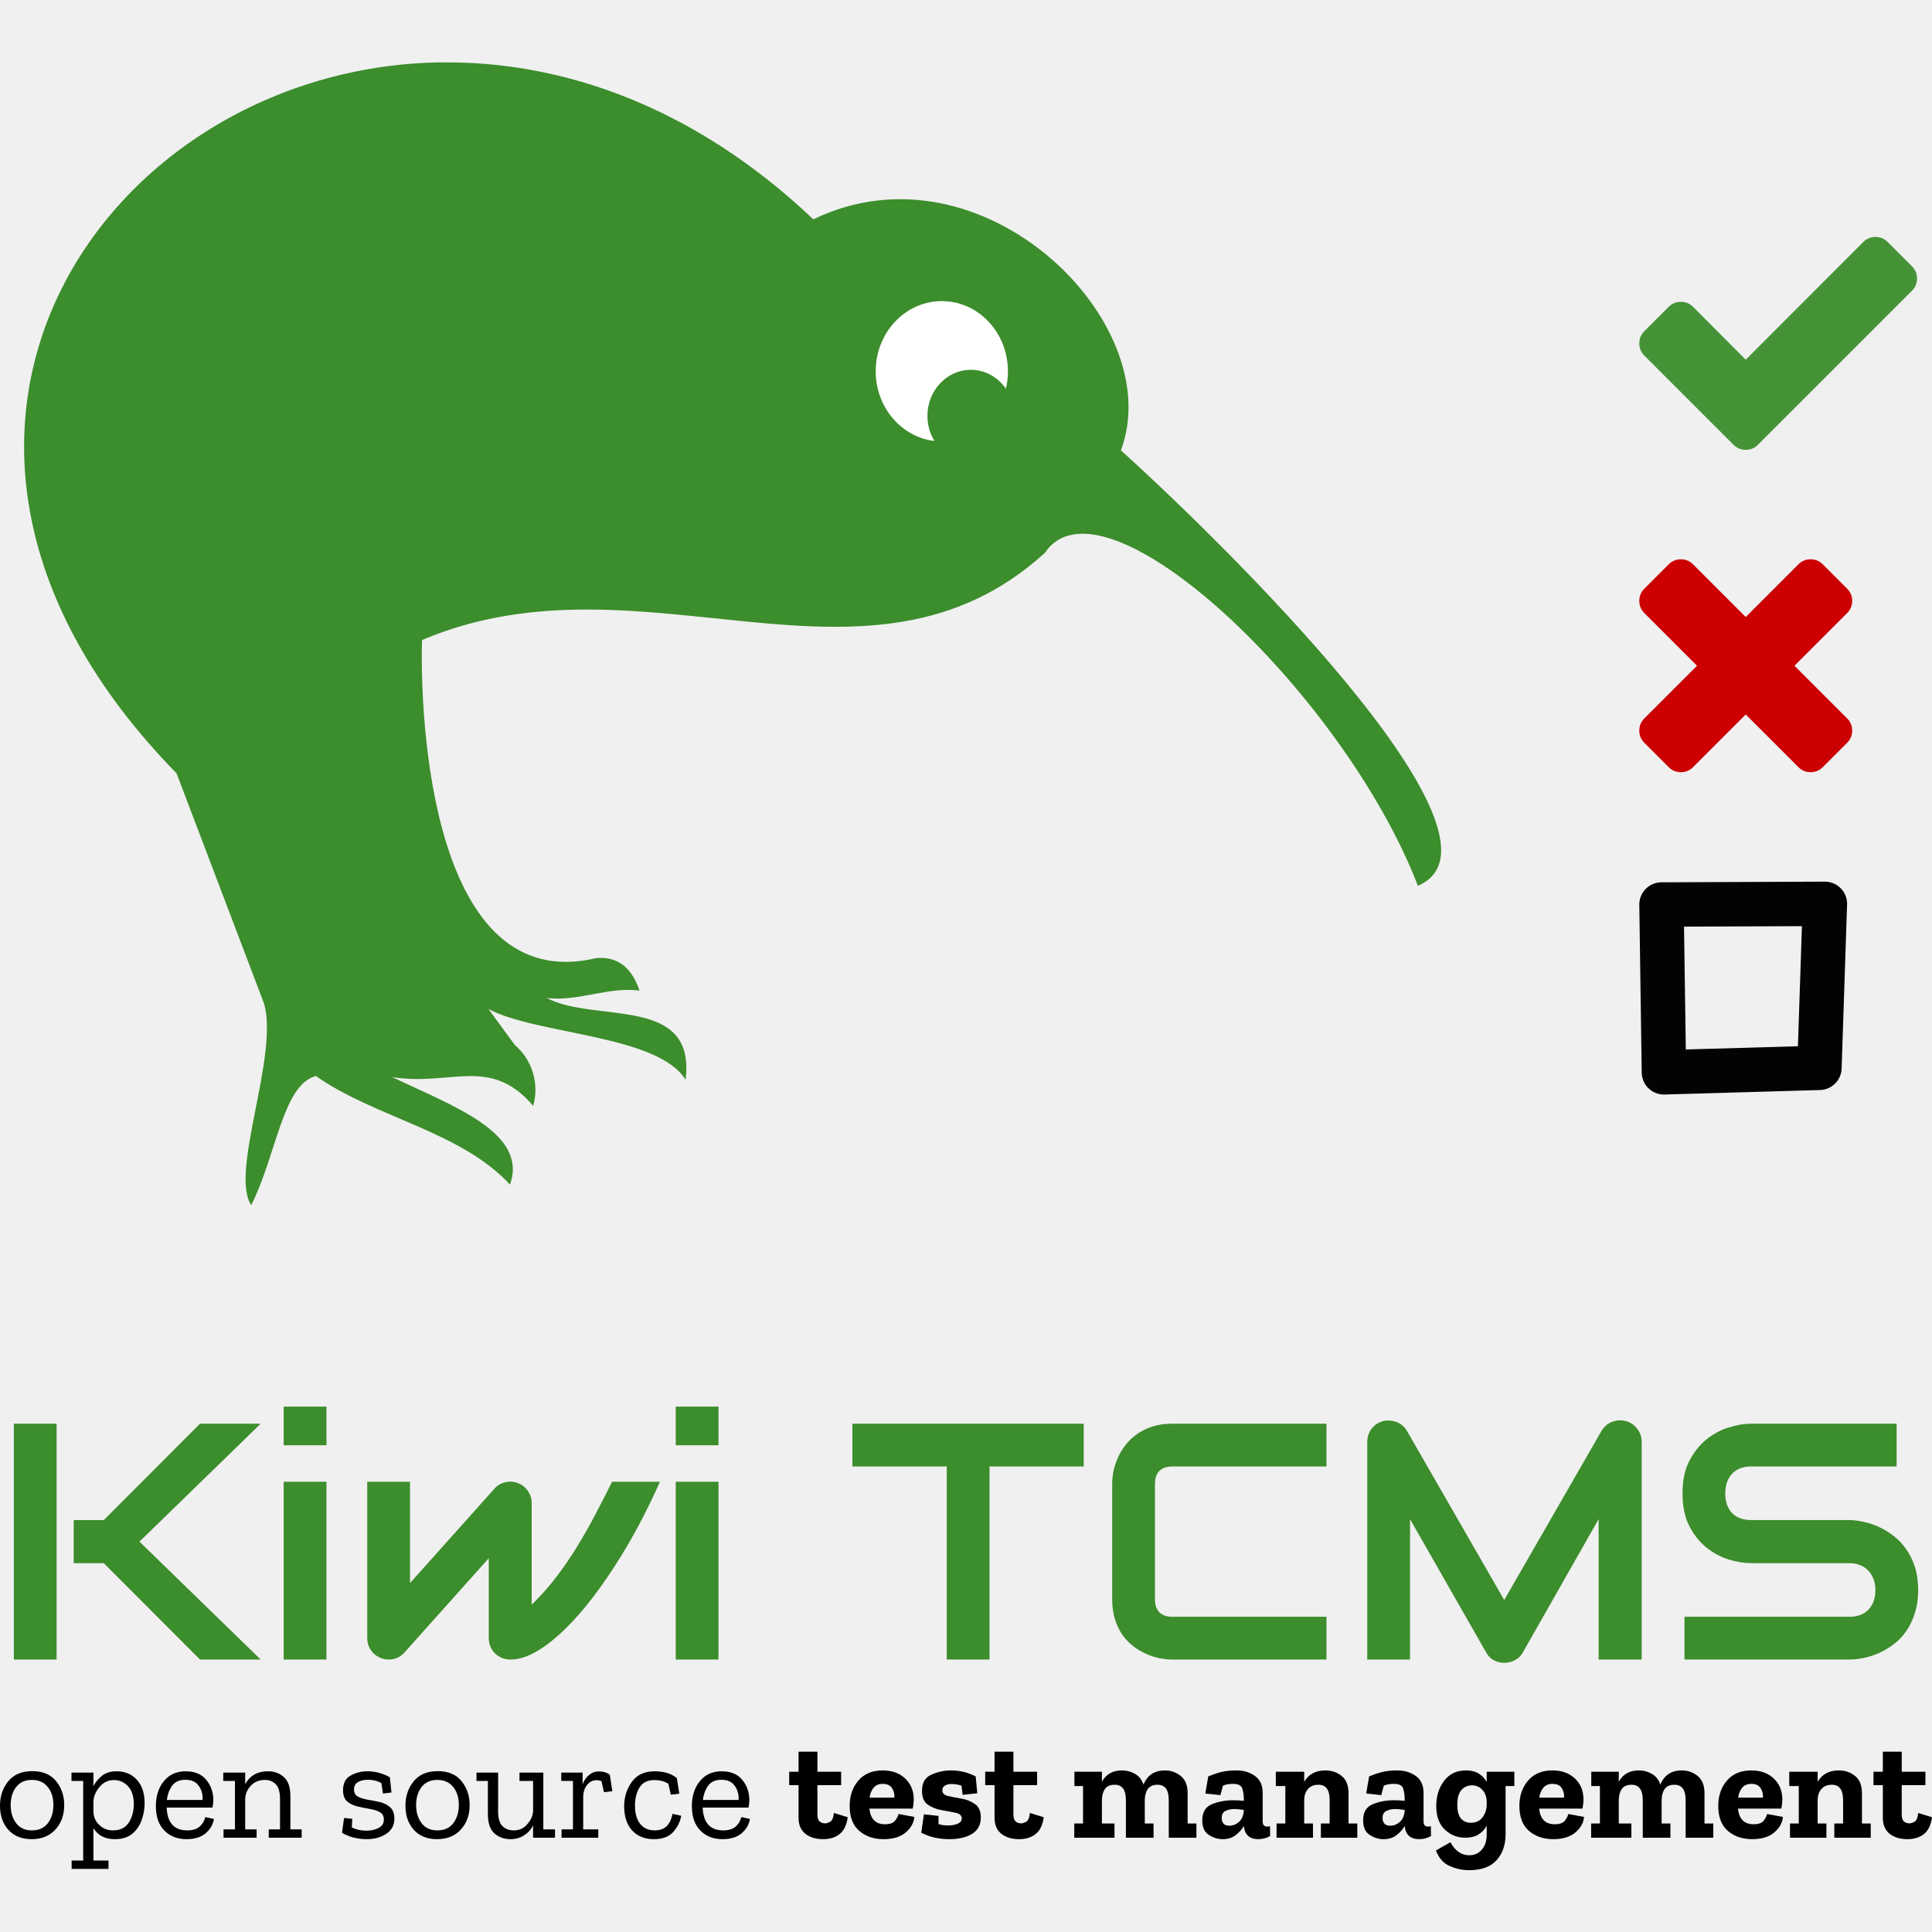
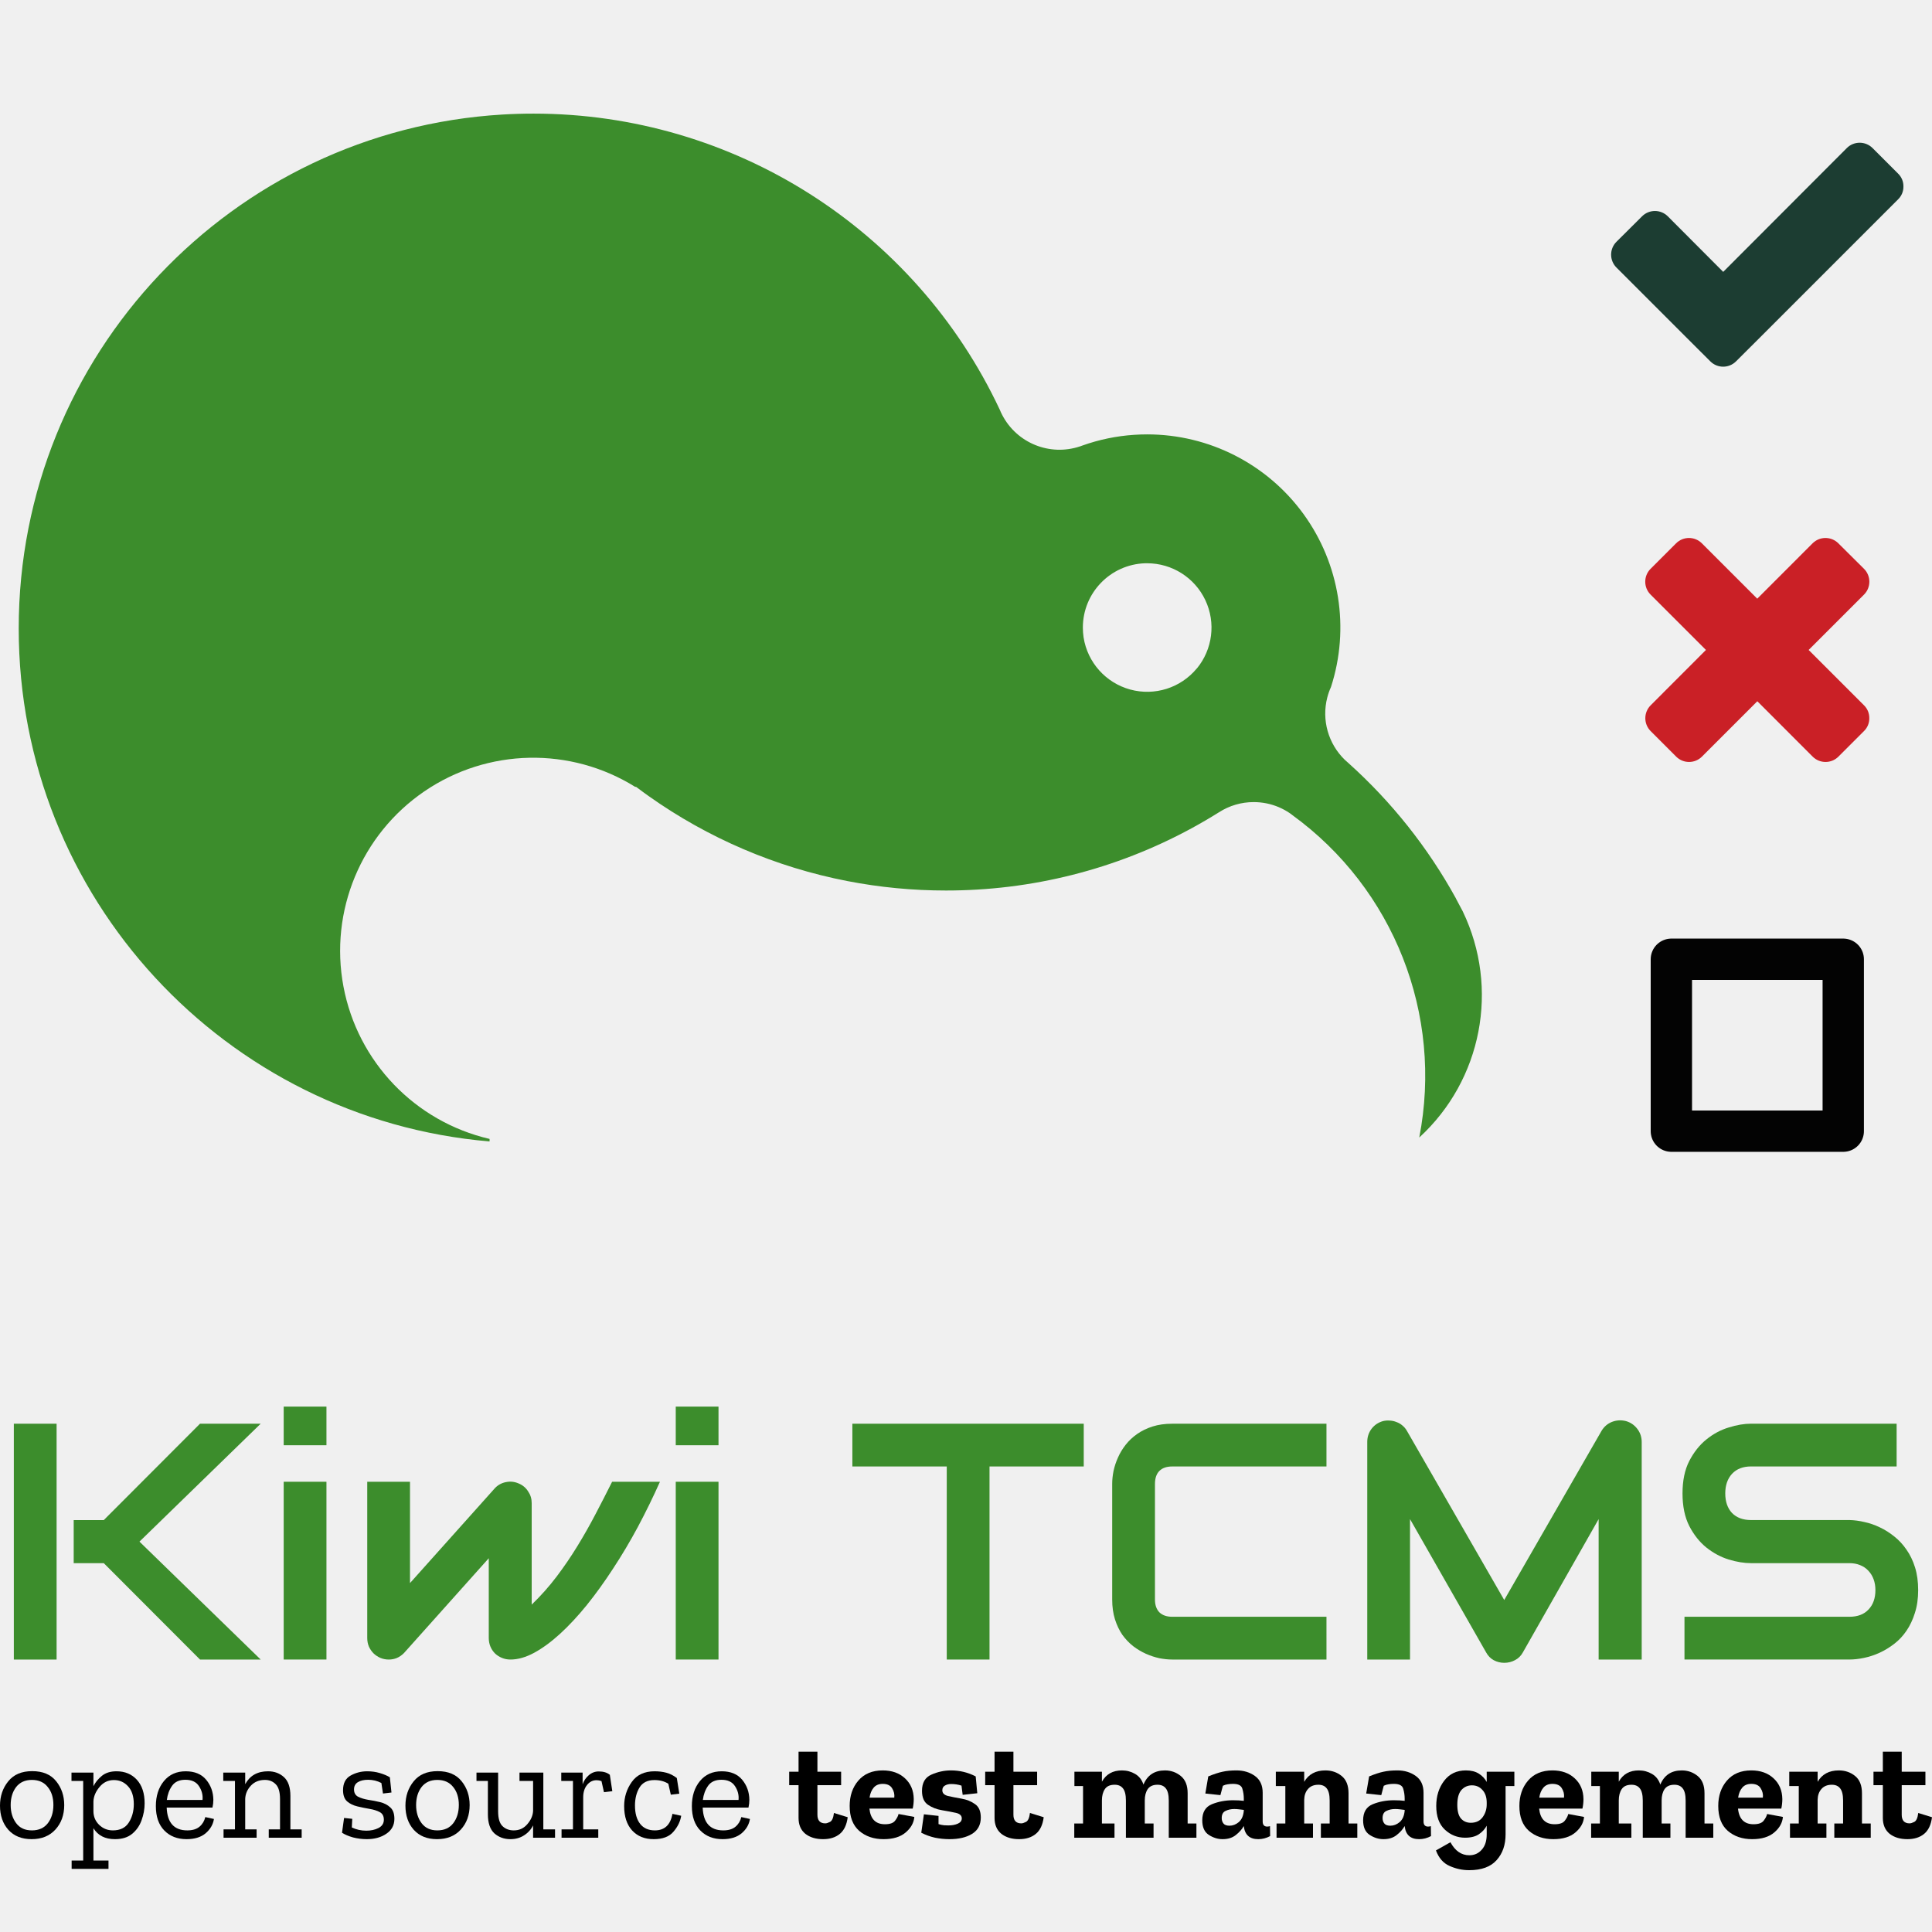
<svg xmlns="http://www.w3.org/2000/svg" xmlns:ns1="http://www.openswatchbook.org/uri/2009/osb" width="1126.988" height="1126.988" viewBox="0 0 1126.988 1126.988" id="svg3532" version="1.1">
  <defs id="defs3534">
    <linearGradient id="linearGradient4255" ns1:paint="solid">
      <stop style="stop-color:#000000;stop-opacity:1;" offset="0" id="stop4257" />
    </linearGradient>
+     <style id="style242">.cls-1{fill:#3c8d2c;}.cls-2{fill:#ca2026;}.cls-3{fill:#1c3d32;}.cls-4{fill:none;stroke:#030303;stroke-linecap:round;stroke-linejoin:round;stroke-width:24.11px;}</style>
  </defs>
  <g id="layer1" transform="translate(-16.86475,-1039.375)">
-     <g id="g933">
-       <path id="path3505-5-9-3-4-7-1" d="m 986.066,1567.003 1.41,97.885 90.708,-2.612 3.189,-95.656 -95.309,0.383 z" style="fill:none;fill-opacity:1;stroke:#030303;stroke-width:25.906;stroke-linecap:round;stroke-linejoin:round;stroke-miterlimit:4;stroke-dasharray:none;stroke-dashoffset:3.003;stroke-opacity:1" />
-       <path style="fill:#cc0000;fill-opacity:1;stroke-width:9.824" id="path7533-2-2-9-6-5" d="m 1097.287,1465.556 q 0,4.181 -2.927,7.107 l -14.216,14.215 q -2.925,2.927 -7.105,2.927 -4.182,0 -7.108,-2.927 l -30.731,-30.73 -30.73,30.73 q -2.927,2.927 -7.108,2.927 -4.18,0 -7.108,-2.927 l -14.215,-14.215 q -2.927,-2.926 -2.927,-7.107 0,-4.181 2.927,-7.107 l 30.729,-30.73 -30.729,-30.73 q -2.927,-2.927 -2.927,-7.108 0,-4.181 2.927,-7.107 l 14.215,-14.215 q 2.928,-2.927 7.108,-2.927 4.18,0 7.108,2.927 l 30.73,30.73 30.731,-30.73 q 2.926,-2.927 7.108,-2.927 4.18,0 7.105,2.927 l 14.216,14.215 q 2.927,2.926 2.927,7.107 0,4.181 -2.927,7.108 l -30.731,30.73 30.731,30.73 q 2.927,2.926 2.927,7.107 z" />
-       <path style="fill:#3c8d2c;fill-opacity:0.941;stroke:none;stroke-width:9.824;stroke-opacity:0.741" id="path7475-1-3-9-8-3" d="m 1135.125,1201.845 q 0,4.181 -2.925,7.108 l -75.677,75.675 -14.214,14.215 q -2.928,2.927 -7.109,2.927 -4.18,0 -7.108,-2.927 l -14.214,-14.215 -37.839,-37.837 q -2.926,-2.927 -2.926,-7.108 0,-4.181 2.926,-7.108 l 14.217,-14.215 q 2.926,-2.927 7.107,-2.927 4.18,0 7.107,2.927 l 30.731,30.834 68.568,-68.672 q 2.926,-2.926 7.108,-2.926 4.18,0 7.106,2.926 l 14.216,14.215 q 2.926,2.927 2.926,7.108 z" />
-     </g>
    <g transform="matrix(4.911546,0,0,4.911546,-334.599,946.8084)" style="font-style:normal;font-weight:normal;font-size:40px;line-height:125%;font-family:sans-serif;letter-spacing:0px;word-spacing:0px;fill:#3c8d2c;fill-opacity:1;stroke:none;stroke-width:1px;stroke-linecap:butt;stroke-linejoin:miter;stroke-opacity:1" id="flowRoot4874-3">
      <path d="M 102.518,215.944 H 95.311 L 83.885,204.498 H 80.311 V 199.381 h 3.574 l 11.426,-11.445 h 7.207 l -14.395,14.004 z m -24.238,0 h -5.078 v -28.008 h 5.078 z" style="font-style:normal;font-variant:normal;font-weight:bold;font-stretch:normal;font-family:audiowide;-inkscape-font-specification:'audiowide Bold';fill:#3c8d2c;fill-opacity:1" id="path5612-74" />
      <path d="m 110.33,190.494 h -5.078 v -4.59 h 5.078 z m 0,25.449 h -5.078 v -21.113 h 5.078 z" style="font-style:normal;font-variant:normal;font-weight:bold;font-stretch:normal;font-family:audiowide;-inkscape-font-specification:'audiowide Bold';fill:#3c8d2c;fill-opacity:1" id="path5614-1" />
      <path d="m 149.939,194.83 q -1.211,2.715 -2.617,5.352 -1.406,2.617 -2.949,4.961 -1.523,2.344 -3.125,4.336 -1.602,1.973 -3.184,3.418 -1.562,1.426 -3.066,2.246 -1.484,0.801 -2.812,0.801 -0.547,0 -1.016,-0.195 -0.469,-0.195 -0.82,-0.527 -0.352,-0.352 -0.547,-0.82 -0.195,-0.469 -0.195,-1.016 v -9.473 l -10.078,11.27 q -0.391,0.391 -0.859,0.586 -0.449,0.176 -0.938,0.176 -0.527,0 -0.996,-0.195 -0.449,-0.195 -0.801,-0.527 -0.352,-0.352 -0.566,-0.82 -0.195,-0.469 -0.195,-1.016 v -18.555 h 5.078 v 12.031 l 10.117,-11.309 q 0.547,-0.547 1.289,-0.684 0.762,-0.156 1.484,0.156 0.723,0.293 1.133,0.938 0.43,0.625 0.43,1.387 v 12.07 q 1.641,-1.582 2.969,-3.34 1.328,-1.758 2.461,-3.613 1.152,-1.875 2.148,-3.789 1.016,-1.934 1.973,-3.848 z" style="font-style:normal;font-variant:normal;font-weight:bold;font-stretch:normal;font-family:audiowide;-inkscape-font-specification:'audiowide Bold';fill:#3c8d2c;fill-opacity:1" id="path5616-6" />
      <path d="m 156.893,190.494 h -5.078 v -4.59 h 5.078 z m 0,25.449 h -5.078 v -21.113 h 5.078 z" style="font-style:normal;font-variant:normal;font-weight:bold;font-stretch:normal;font-family:audiowide;-inkscape-font-specification:'audiowide Bold';fill:#3c8d2c;fill-opacity:1" id="path5618-6" />
      <path d="m 200.271,193.014 h -11.191 v 22.93 h -5.078 v -22.93 h -11.211 v -5.078 h 27.48 z" style="font-style:normal;font-variant:normal;font-weight:bold;font-stretch:normal;font-family:audiowide;-inkscape-font-specification:'audiowide Bold';fill:#3c8d2c;fill-opacity:1" id="path5620-0" />
      <path d="M 229.1,215.944 H 210.779 q -0.703,0 -1.523,-0.156 -0.801,-0.176 -1.602,-0.527 -0.781,-0.352 -1.504,-0.898 -0.723,-0.566 -1.289,-1.348 -0.547,-0.801 -0.879,-1.836 -0.332,-1.055 -0.332,-2.363 v -13.75 q 0,-0.703 0.156,-1.504 0.176,-0.82 0.527,-1.602 0.352,-0.801 0.918,-1.523 0.566,-0.723 1.348,-1.27 0.801,-0.566 1.836,-0.898 1.035,-0.332 2.344,-0.332 h 18.32 v 5.078 H 210.779 q -0.996,0 -1.523,0.527 -0.527,0.527 -0.527,1.562 v 13.711 q 0,0.977 0.527,1.523 0.547,0.527 1.523,0.527 h 18.32 z" style="font-style:normal;font-variant:normal;font-weight:bold;font-stretch:normal;font-family:audiowide;-inkscape-font-specification:'audiowide Bold';fill:#3c8d2c;fill-opacity:1" id="path5622-9" />
      <path d="m 266.541,215.944 h -5.117 v -16.68 l -9.004,15.84 q -0.332,0.605 -0.938,0.918 -0.586,0.312 -1.27,0.312 -0.664,0 -1.25,-0.312 -0.566,-0.312 -0.898,-0.918 l -9.043,-15.84 v 16.68 h -5.078 v -25.84 q 0,-0.879 0.508,-1.562 0.527,-0.684 1.367,-0.918 0.41,-0.098 0.82,-0.059 0.41,0.019 0.781,0.176 0.391,0.137 0.703,0.41 0.312,0.254 0.527,0.625 l 11.562,20.098 11.562,-20.098 q 0.449,-0.742 1.23,-1.055 0.801,-0.312 1.66,-0.098 0.82,0.234 1.348,0.918 0.527,0.684 0.527,1.562 v 25.84 z" style="font-style:normal;font-variant:normal;font-weight:bold;font-stretch:normal;font-family:audiowide;-inkscape-font-specification:'audiowide Bold';fill:#3c8d2c;fill-opacity:1" id="path5624-7" />
      <path d="m 299.373,207.701 q 0,1.504 -0.391,2.715 -0.371,1.191 -0.996,2.109 -0.625,0.918 -1.465,1.562 -0.84,0.645 -1.738,1.055 -0.898,0.41 -1.836,0.605 -0.918,0.195 -1.738,0.195 h -19.59 v -5.078 h 19.59 q 1.465,0 2.266,-0.859 0.82,-0.859 0.82,-2.305 0,-0.703 -0.215,-1.289 -0.215,-0.586 -0.625,-1.016 -0.391,-0.43 -0.977,-0.664 -0.566,-0.234 -1.27,-0.234 H 279.529 q -1.23,0 -2.656,-0.43 -1.426,-0.449 -2.656,-1.426 -1.211,-0.977 -2.031,-2.559 -0.801,-1.582 -0.801,-3.867 0,-2.285 0.801,-3.848 0.82,-1.582 2.031,-2.559 1.23,-0.996 2.656,-1.426 1.426,-0.449 2.656,-0.449 h 17.285 v 5.078 H 279.529 q -1.445,0 -2.266,0.879 -0.801,0.879 -0.801,2.324 0,1.465 0.801,2.324 0.82,0.84 2.266,0.84 h 11.68 0.039 q 0.82,0.019 1.738,0.234 0.918,0.195 1.816,0.625 0.918,0.43 1.738,1.094 0.82,0.645 1.445,1.562 0.645,0.918 1.016,2.109 0.371,1.191 0.371,2.695 z" style="font-style:normal;font-variant:normal;font-weight:bold;font-stretch:normal;font-family:audiowide;-inkscape-font-specification:'audiowide Bold';fill:#3c8d2c;fill-opacity:1" id="path5626-4" />
    </g>
    <g aria-label="open source test management" transform="translate(15.2953,1029.437)" style="font-style:normal;font-variant:normal;font-weight:normal;font-stretch:normal;font-size:85.333px;line-height:125%;font-family:'Alegreya SC';-inkscape-font-specification:'Alegreya SC';letter-spacing:0px;word-spacing:0px;fill:#000000;fill-opacity:1;stroke:none;stroke-width:1px;stroke-linecap:butt;stroke-linejoin:miter;stroke-opacity:1" id="flowRoot26">
      <path d="m 39.031,1062.89 q 0,8.619 -5.12,14.251 -5.12,5.632 -13.909,5.632 -8.619,0 -13.568,-5.461 -4.864,-5.461 -4.864,-14.08 0,-8.277 4.779,-14.165 4.779,-5.973 13.995,-5.973 9.301,0 13.995,5.888 4.693,5.803 4.693,13.909 z m -6.315,-0.085 q 0,-6.485 -3.328,-10.496 -3.243,-4.096 -9.216,-4.096 -5.973,0 -9.216,4.181 -3.157,4.181 -3.157,10.496 0,6.229 3.157,10.496 3.157,4.267 9.216,4.267 6.059,0 9.301,-4.181 3.243,-4.267 3.243,-10.667 z" style="font-style:normal;font-variant:normal;font-weight:normal;font-stretch:normal;font-family:'Zilla Slab';-inkscape-font-specification:'Zilla Slab'" id="path62" />
      <path d="m 85.936,1061.866 q 0,5.035 -1.792,9.899 -1.707,4.779 -5.547,7.936 -3.755,3.072 -9.984,3.072 -8.619,0 -12.544,-6.4 v 18.859 h 8.789 v 4.864 h -21.504 v -4.864 h 6.741 v -46.421 h -6.827 v -4.864 h 12.8 v 7.936 q 1.707,-3.413 4.949,-6.059 3.243,-2.645 8.533,-2.645 7.339,0 11.861,4.949 4.523,4.949 4.523,13.739 z m -6.315,0.512 q 0,-6.827 -3.328,-10.411 -3.328,-3.669 -8.277,-3.669 -5.12,0 -8.448,4.096 -3.328,4.011 -3.499,8.363 v 5.632 q 0,4.779 3.328,8.021 3.328,3.243 8.021,3.243 6.4,0 9.301,-4.608 2.901,-4.608 2.901,-10.667 z" style="font-style:normal;font-variant:normal;font-weight:normal;font-stretch:normal;font-family:'Zilla Slab';-inkscape-font-specification:'Zilla Slab'" id="path64" />
      <path d="m 126.365,1070.997 q -0.768,4.864 -4.864,8.363 -4.096,3.413 -11.093,3.413 -8.021,0 -12.971,-5.035 -4.949,-5.035 -4.949,-14.251 0,-8.875 4.693,-14.592 4.693,-5.717 12.715,-5.717 7.851,0 11.947,4.949 4.096,4.949 4.181,11.691 0,2.219 -0.512,4.523 H 98.803 q 0.512,13.312 12.032,13.312 4.523,0 7.083,-2.133 2.56,-2.133 3.413,-5.632 z m -6.656,-11.093 q 0.427,-4.267 -2.048,-8.021 -2.389,-3.755 -7.936,-3.755 -5.291,0 -7.765,3.499 -2.475,3.499 -3.072,8.277 z" style="font-style:normal;font-variant:normal;font-weight:normal;font-stretch:normal;font-family:'Zilla Slab';-inkscape-font-specification:'Zilla Slab'" id="path66" />
      <path d="m 177.54,1081.92 h -19.2 v -4.864 h 6.571 v -17.664 q 0,-6.144 -2.475,-8.619 -2.475,-2.56 -6.315,-2.56 -5.12,0 -8.277,3.413 -3.072,3.328 -3.243,7.68 v 17.749 h 6.656 v 4.864 h -19.285 v -4.864 h 6.656 v -28.245 h -6.827 v -4.864 h 12.8 v 6.741 q 4.096,-7.509 13.312,-7.509 5.547,0 9.301,3.413 3.755,3.413 3.755,11.008 v 19.456 h 6.571 z" style="font-style:normal;font-variant:normal;font-weight:normal;font-stretch:normal;font-family:'Zilla Slab';-inkscape-font-specification:'Zilla Slab'" id="path68" />
      <path d="m 231.627,1070.912 q 0,5.547 -4.693,8.704 -4.608,3.157 -11.435,3.157 -4.011,0 -8.021,-1.024 -3.925,-1.109 -6.4,-2.731 l 1.195,-8.619 4.779,0.512 -0.256,5.035 q 3.925,1.877 8.448,1.877 4.011,0 7.083,-1.536 3.157,-1.621 3.157,-4.864 0,-3.157 -2.389,-4.437 -2.389,-1.28 -5.973,-1.877 -3.499,-0.597 -7.083,-1.451 -3.584,-0.853 -5.973,-2.901 -2.389,-2.133 -2.389,-6.571 0,-6.059 4.437,-8.533 4.437,-2.475 9.643,-2.475 3.925,0 7.339,1.024 3.499,1.024 5.888,2.475 l 0.939,8.875 -4.949,0.597 -0.939,-6.144 q -3.584,-1.877 -7.765,-1.877 -3.584,0 -5.888,1.365 -2.304,1.365 -2.304,4.267 0,2.987 2.389,4.267 2.389,1.195 5.888,1.792 3.499,0.512 6.997,1.365 3.499,0.853 5.888,3.072 2.389,2.133 2.389,6.656 z" style="font-style:normal;font-variant:normal;font-weight:normal;font-stretch:normal;font-family:'Zilla Slab';-inkscape-font-specification:'Zilla Slab'" id="path70" />
      <path d="m 275.531,1062.89 q 0,8.619 -5.12,14.251 -5.12,5.632 -13.909,5.632 -8.619,0 -13.568,-5.461 -4.864,-5.461 -4.864,-14.08 0,-8.277 4.779,-14.165 4.779,-5.973 13.995,-5.973 9.301,0 13.995,5.888 4.693,5.803 4.693,13.909 z m -6.315,-0.085 q 0,-6.485 -3.328,-10.496 -3.243,-4.096 -9.216,-4.096 -5.973,0 -9.216,4.181 -3.157,4.181 -3.157,10.496 0,6.229 3.157,10.496 3.157,4.267 9.216,4.267 6.059,0 9.301,-4.181 3.243,-4.267 3.243,-10.667 z" style="font-style:normal;font-variant:normal;font-weight:normal;font-stretch:normal;font-family:'Zilla Slab';-inkscape-font-specification:'Zilla Slab'" id="path72" />
      <path d="m 325.337,1081.92 h -12.8 v -7.168 q -1.792,3.584 -5.291,5.803 -3.413,2.219 -7.936,2.219 -5.547,0 -9.387,-3.413 -3.755,-3.499 -3.755,-11.093 v -19.456 h -6.656 v -4.864 h 12.629 v 22.613 q 0,6.144 2.56,8.619 2.56,2.475 6.571,2.475 4.864,0 7.936,-3.669 3.157,-3.669 3.328,-7.765 v -17.408 h -7.936 v -4.864 h 13.909 v 33.109 h 6.827 z" style="font-style:normal;font-variant:normal;font-weight:normal;font-stretch:normal;font-family:'Zilla Slab';-inkscape-font-specification:'Zilla Slab'" id="path74" />
      <path d="m 350.813,1043.264 q 4.096,0 6.485,1.963 l 1.451,9.557 -4.864,0.597 -1.451,-6.485 q -1.451,-0.512 -2.901,-0.512 -3.328,0 -5.547,2.816 -2.219,2.731 -2.219,7.168 v 18.688 h 8.789 v 4.864 H 329.139 v -4.864 h 6.656 v -28.245 h -6.827 v -4.864 h 12.459 v 6.827 q 1.109,-3.157 3.584,-5.291 2.56,-2.219 5.803,-2.219 z" style="font-style:normal;font-variant:normal;font-weight:normal;font-stretch:normal;font-family:'Zilla Slab';-inkscape-font-specification:'Zilla Slab'" id="path76" />
      <path d="m 398.935,1069.12 q -0.768,4.949 -4.523,9.301 -3.669,4.352 -11.52,4.352 -7.851,0 -12.544,-5.035 -4.693,-5.12 -4.693,-14.251 0,-7.851 4.437,-14.08 4.437,-6.229 13.312,-6.229 3.755,0 6.912,0.853 3.157,0.853 6.059,3.072 l 1.451,9.131 -4.949,0.597 -1.451,-6.4 q -3.413,-2.133 -8.107,-2.133 -6.059,0 -8.704,4.352 -2.645,4.352 -2.645,10.496 0,6.827 2.987,10.667 2.987,3.84 8.619,3.84 8.533,0 10.24,-9.643 z" style="font-style:normal;font-variant:normal;font-weight:normal;font-stretch:normal;font-family:'Zilla Slab';-inkscape-font-specification:'Zilla Slab'" id="path78" />
      <path d="m 439.032,1070.997 q -0.768,4.864 -4.864,8.363 -4.096,3.413 -11.093,3.413 -8.021,0 -12.971,-5.035 -4.949,-5.035 -4.949,-14.251 0,-8.875 4.693,-14.592 4.693,-5.717 12.715,-5.717 7.851,0 11.947,4.949 4.096,4.949 4.181,11.691 0,2.219 -0.512,4.523 h -26.709 q 0.512,13.312 12.032,13.312 4.523,0 7.083,-2.133 2.56,-2.133 3.413,-5.632 z m -6.656,-11.093 q 0.427,-4.267 -2.048,-8.021 -2.389,-3.755 -7.936,-3.755 -5.291,0 -7.765,3.499 -2.475,3.499 -3.072,8.277 z" style="font-style:normal;font-variant:normal;font-weight:normal;font-stretch:normal;font-family:'Zilla Slab';-inkscape-font-specification:'Zilla Slab'" id="path80" />
      <path d="m 496.057,1069.973 q -0.853,6.656 -4.608,9.728 -3.755,3.072 -9.728,3.072 -6.4,0 -10.411,-3.157 -3.925,-3.243 -3.925,-9.216 v -19.115 h -5.461 v -7.851 h 5.461 v -11.691 h 11.008 v 11.691 h 13.824 v 7.851 h -13.824 v 17.237 q 0,5.035 4.608,5.035 1.024,0 2.731,-0.853 1.792,-0.939 2.304,-5.205 z" style="font-weight:bold" id="path82" />
      <path d="m 534.921,1069.802 q -0.427,5.12 -5.035,9.045 -4.608,3.925 -12.885,3.925 -8.619,0 -14.251,-4.864 -5.547,-4.864 -5.547,-14.507 0,-8.875 5.035,-14.763 5.12,-5.973 14.251,-5.973 8.021,0 12.971,4.608 5.035,4.608 5.12,12.117 0,2.816 -0.597,5.547 h -25.259 q 0.939,9.131 9.045,9.131 4.437,0 5.973,-2.133 1.621,-2.133 1.963,-3.84 z m -11.691,-11.264 q 0.341,-2.901 -1.28,-5.461 -1.536,-2.56 -5.461,-2.56 -3.413,0 -5.291,2.219 -1.877,2.219 -2.389,5.803 z" style="font-weight:bold" id="path84" />
      <path d="m 573.699,1070.144 q 0,6.4 -5.12,9.557 -5.035,3.072 -13.141,3.072 -4.181,0 -8.448,-0.853 -4.181,-0.939 -8.021,-2.901 l 1.536,-10.752 8.533,0.939 v 4.779 q 1.536,0.512 3.243,0.683 1.707,0.085 2.56,0.085 3.157,0 5.461,-1.024 2.304,-1.024 2.304,-3.072 0,-2.475 -3.499,-3.243 -3.499,-0.768 -8.107,-1.536 -4.608,-0.768 -8.107,-3.157 -3.499,-2.389 -3.499,-8.107 0,-7.083 5.461,-9.472 5.547,-2.475 11.435,-2.475 7.68,0 14.421,3.499 l 0.939,9.813 -8.533,0.939 -0.683,-5.376 q -2.816,-0.939 -6.059,-0.939 -2.133,0 -3.669,0.939 -1.451,0.853 -1.451,2.731 0,2.475 3.328,3.328 3.413,0.768 7.851,1.536 4.523,0.768 7.851,3.157 3.413,2.304 3.413,7.851 z" style="font-weight:bold" id="path86" />
      <path d="m 610.391,1069.973 q -0.853,6.656 -4.608,9.728 -3.755,3.072 -9.728,3.072 -6.4,0 -10.411,-3.157 -3.925,-3.243 -3.925,-9.216 v -19.115 h -5.461 v -7.851 h 5.461 v -11.691 h 11.008 v 11.691 h 13.824 v 7.851 h -13.824 v 17.237 q 0,5.035 4.608,5.035 1.024,0 2.731,-0.853 1.792,-0.939 2.304,-5.205 z" style="font-weight:bold" id="path88" />
      <path d="m 699.473,1081.92 h -16.128 v -21.675 q 0,-4.949 -1.707,-7.083 -1.621,-2.133 -4.864,-2.133 -3.925,0 -5.717,2.56 -1.707,2.56 -1.707,6.571 v 13.483 h 5.12 v 8.277 h -16.128 v -21.675 q 0,-4.949 -1.707,-7.083 -1.621,-2.133 -4.864,-2.133 -4.011,0 -5.717,2.56 -1.707,2.56 -1.707,6.571 v 13.483 h 7.339 v 8.277 h -23.467 v -8.277 h 5.12 v -21.845 h -5.035 v -8.363 h 16.043 v 5.803 q 3.669,-6.571 11.691,-6.571 4.181,0 7.68,2.048 3.499,2.048 4.864,6.229 3.413,-8.277 12.544,-8.277 5.205,0 9.216,3.243 4.011,3.243 4.011,10.069 v 17.664 h 5.12 z" style="font-weight:bold" id="path90" />
      <path d="m 706.381,1046.165 q 5.035,-2.048 8.363,-2.731 3.413,-0.768 8.107,-0.768 6.229,0 10.752,3.243 4.523,3.243 4.523,9.813 v 16.725 q 0,2.987 2.645,2.987 0.768,0 1.621,-0.256 l 0.085,5.803 q -3.328,1.792 -6.912,1.792 -7.595,0 -8.448,-7.595 v -0.085 q -1.621,2.901 -4.693,5.291 -2.987,2.389 -7.68,2.389 -4.181,0 -8.021,-2.475 -3.84,-2.475 -3.84,-8.533 0,-7.083 5.632,-9.387 5.717,-2.304 12.288,-2.304 3.669,0 6.315,0.341 v -1.28 q 0,-2.987 -0.853,-5.803 -0.768,-2.816 -5.461,-2.816 -1.707,0 -3.157,0.256 -1.365,0.171 -2.731,0.853 l -1.451,5.461 -8.789,-0.939 z m 20.736,20.053 v -0.512 q -1.365,-0.171 -2.816,-0.341 -1.365,-0.171 -2.731,-0.171 -2.901,0 -5.12,1.109 -2.219,1.024 -2.219,4.181 0,1.877 1.024,3.157 1.024,1.28 3.499,1.28 2.901,0 5.376,-2.048 2.56,-2.133 2.987,-6.656 z" style="font-weight:bold" id="path92" />
      <path d="m 793.324,1081.92 h -21.248 v -8.277 h 5.12 v -13.397 q 0,-4.949 -1.707,-7.083 -1.621,-2.133 -4.864,-2.133 -3.925,0 -6.059,2.475 -2.133,2.389 -2.219,6.315 v 13.824 h 5.12 v 8.277 h -21.248 v -8.277 h 5.12 v -21.845 h -5.547 v -8.363 h 16.555 v 5.888 q 3.84,-6.656 12.373,-6.656 5.461,0 9.472,3.243 4.011,3.243 4.011,10.069 v 17.664 h 5.12 z" style="font-weight:bold" id="path94" />
      <path d="m 800.215,1046.165 q 5.035,-2.048 8.363,-2.731 3.413,-0.768 8.107,-0.768 6.229,0 10.752,3.243 4.523,3.243 4.523,9.813 v 16.725 q 0,2.987 2.645,2.987 0.768,0 1.621,-0.256 l 0.085,5.803 q -3.328,1.792 -6.912,1.792 -7.595,0 -8.448,-7.595 v -0.085 q -1.621,2.901 -4.693,5.291 -2.987,2.389 -7.68,2.389 -4.181,0 -8.021,-2.475 -3.84,-2.475 -3.84,-8.533 0,-7.083 5.632,-9.387 5.717,-2.304 12.288,-2.304 3.669,0 6.315,0.341 v -1.28 q 0,-2.987 -0.853,-5.803 -0.768,-2.816 -5.461,-2.816 -1.707,0 -3.157,0.256 -1.365,0.171 -2.731,0.853 l -1.451,5.461 -8.789,-0.939 z m 20.736,20.053 v -0.512 q -1.365,-0.171 -2.816,-0.341 -1.365,-0.171 -2.731,-0.171 -2.901,0 -5.12,1.109 -2.219,1.024 -2.219,4.181 0,1.877 1.024,3.157 1.024,1.28 3.499,1.28 2.901,0 5.376,-2.048 2.56,-2.133 2.987,-6.656 z" style="font-weight:bold" id="path96" />
      <path d="m 884.939,1051.797 h -5.12 v 28.16 q 0,9.216 -5.205,15.019 -5.205,5.888 -16.043,5.888 -5.973,0 -11.435,-2.475 -5.461,-2.389 -7.936,-9.045 l 8.448,-4.779 q 4.096,7.595 11.008,7.595 4.437,0 7.253,-3.243 2.901,-3.157 2.901,-8.96 v -5.035 q -1.536,2.901 -4.523,4.949 -2.987,2.048 -8.107,2.048 -6.741,0 -11.776,-4.693 -5.035,-4.693 -5.035,-13.824 0,-8.619 4.608,-14.677 4.608,-6.059 12.715,-6.059 4.523,0 7.509,1.877 2.987,1.877 4.608,4.864 v -5.973 h 16.128 z m -16.128,10.667 v -0.939 q 0,-4.779 -2.475,-7.424 -2.389,-2.731 -6.144,-2.731 -3.669,0 -6.144,2.731 -2.389,2.731 -2.389,8.619 0,5.547 2.133,8.021 2.219,2.475 5.717,2.475 4.523,0 6.912,-3.243 2.389,-3.243 2.389,-7.509 z" style="font-weight:bold" id="path98" />
      <path d="m 925.588,1069.802 q -0.427,5.12 -5.035,9.045 -4.608,3.925 -12.885,3.925 -8.619,0 -14.251,-4.864 -5.547,-4.864 -5.547,-14.507 0,-8.875 5.035,-14.763 5.12,-5.973 14.251,-5.973 8.021,0 12.971,4.608 5.035,4.608 5.12,12.117 0,2.816 -0.597,5.547 H 899.391 q 0.939,9.131 9.045,9.131 4.437,0 5.973,-2.133 1.621,-2.133 1.963,-3.84 z m -11.691,-11.264 q 0.341,-2.901 -1.28,-5.461 -1.536,-2.56 -5.461,-2.56 -3.413,0 -5.291,2.219 -1.877,2.219 -2.389,5.803 z" style="font-weight:bold" id="path100" />
      <path d="m 1000.973,1081.92 h -16.128 v -21.675 q 0,-4.949 -1.707,-7.083 -1.621,-2.133 -4.864,-2.133 -3.925,0 -5.717,2.56 -1.707,2.56 -1.707,6.571 v 13.483 h 5.12 v 8.277 h -16.128 v -21.675 q 0,-4.949 -1.707,-7.083 -1.621,-2.133 -4.864,-2.133 -4.011,0 -5.717,2.56 -1.707,2.56 -1.707,6.571 v 13.483 h 7.339 v 8.277 h -23.467 v -8.277 h 5.12 v -21.845 h -5.035 v -8.363 h 16.043 v 5.803 q 3.669,-6.571 11.691,-6.571 4.181,0 7.68,2.048 3.499,2.048 4.864,6.229 3.413,-8.277 12.544,-8.277 5.205,0 9.216,3.243 4.011,3.243 4.011,10.069 v 17.664 h 5.12 z" style="font-weight:bold" id="path102" />
      <path d="m 1041.588,1069.802 q -0.427,5.12 -5.035,9.045 -4.608,3.925 -12.885,3.925 -8.619,0 -14.251,-4.864 -5.547,-4.864 -5.547,-14.507 0,-8.875 5.035,-14.763 5.12,-5.973 14.251,-5.973 8.021,0 12.971,4.608 5.035,4.608 5.12,12.117 0,2.816 -0.597,5.547 h -25.259 q 0.939,9.131 9.045,9.131 4.437,0 5.973,-2.133 1.621,-2.133 1.963,-3.84 z m -11.691,-11.264 q 0.341,-2.901 -1.28,-5.461 -1.536,-2.56 -5.461,-2.56 -3.413,0 -5.291,2.219 -1.877,2.219 -2.389,5.803 z" style="font-weight:bold" id="path104" />
      <path d="m 1092.824,1081.92 h -21.248 v -8.277 h 5.12 v -13.397 q 0,-4.949 -1.707,-7.083 -1.621,-2.133 -4.864,-2.133 -3.925,0 -6.059,2.475 -2.133,2.389 -2.219,6.315 v 13.824 h 5.12 v 8.277 h -21.248 v -8.277 h 5.12 v -21.845 h -5.547 v -8.363 h 16.555 v 5.888 q 3.84,-6.656 12.373,-6.656 5.461,0 9.472,3.243 4.011,3.243 4.011,10.069 v 17.664 h 5.12 z" style="font-weight:bold" id="path106" />
      <path d="m 1128.557,1069.973 q -0.853,6.656 -4.608,9.728 -3.755,3.072 -9.728,3.072 -6.4,0 -10.411,-3.157 -3.925,-3.243 -3.925,-9.216 v -19.115 h -5.461 v -7.851 h 5.461 v -11.691 h 11.008 v 11.691 h 13.824 v 7.851 h -13.824 v 17.237 q 0,5.035 4.608,5.035 1.024,0 2.731,-0.853 1.792,-0.939 2.304,-5.205 z" style="font-weight:bold" id="path108" />
    </g>
-     <g id="g947" transform="matrix(5.356776,0,0,5.356776,-50.29603,-11643.28)">
-       <path style="fill:#3c8d2c;stroke-width:2.074" class="a" d="m 60.539,2374.38 c -36.652,0.535 -64.577,40.838 -28.773,77.426 l 9.541,25.114 c 1.585,5.741 -3.789,18.377 -1.41,21.903 2.74,-5.416 3.431,-13.16 7.052,-14.054 6.372,4.499 15.799,6.025 21.125,11.823 1.991,-5.623 -6.083,-8.504 -12.847,-11.717 6.32,1.054 10.692,-2.371 15.372,3.14 a 6.43,6.43 0 0 0 -2.006,-6.637 l -2.858,-3.906 c 5.285,2.806 18.439,2.788 21.459,7.703 1.17,-9.3 -9.892,-6.125 -15.112,-8.906 3.387,0.415 6.751,-1.265 10.099,-0.803 -0.896,-2.609 -2.437,-3.733 -4.715,-3.541 -17.956,4.279 -19.219,-26.041 -18.972,-34.638 24.104,-10.221 48.446,8.116 67.825,-9.491 6.349,-9.481 32.552,15.28 40.618,36.25 12.061,-5.098 -22.349,-38.401 -32.34,-47.419 5.219,-13.868 -15.116,-34.057 -33.491,-25.151 -12.928,-12.273 -27.325,-17.278 -40.581,-17.085 z" id="path3493" />
-       <g transform="matrix(2.074149,0,0,2.074149,107.898,2400.381)" id="g3497">
-         <ellipse style="fill:#ffffff" class="b" cx="3.471" cy="3.683" rx="3.471" ry="3.683" id="ellipse3495" />
-       </g>
-       <g transform="matrix(2.074149,0,0,2.074149,113.5293,2407.861)" id="g3501">
-         <ellipse style="fill:#3c8d2c" class="a" cx="2.28" cy="2.42" rx="2.28" ry="2.42" id="ellipse3499" />
-       </g>
-     </g>
+     <path class="cls-1" d="m 870.159,1571.067 -0.189,-0.379 q -1.824,-3.553 -3.79,-7.106 a 0.296,0.296 0 0 0 0,-0.083 301.122,301.122 0 0 0 -62.6,-78.884 v 0 c -0.734,-0.675 -1.492,-1.338 -2.238,-2.001 a 37.6,37.6 0 0 1 -10.244,-36.357 36.913,36.913 0 0 1 2.167,-6.134 112.671,112.671 0 0 0 -107.199,-147.358 q -3.896,0 -7.721,0.261 a 111.771,111.771 0 0 0 -30.128,6.253 c -0.438,0.189 -0.888,0.343 -1.338,0.497 h -0.071 a 37.624,37.624 0 0 1 -45.298,-18.297 32.84,32.84 0 0 1 -1.457,-3.138 300.388,300.388 0 0 0 -271.954,-172.689 q -9.202,0 -18.273,0.545 c -157.365,9.45 -282.044,140.051 -282.044,299.772 0,157.223 120.795,286.224 274.666,299.239 0,-0.497 0,-0.971 0,-1.468 a 112.635,112.635 0 1 1 85.101,-205.268 l 0.213,-0.213 q 2.203,1.67 4.453,3.304 c 1.007,0.699 2.001,1.409 2.984,2.143 l 0.071,0.059 a 298.943,298.943 0 0 0 115.762,49.538 301.146,301.146 0 0 0 57.65,5.53 q 9.202,0 18.285,-0.545 a 298.789,298.789 0 0 0 140.986,-45.108 v 0 a 37.292,37.292 0 0 1 20.227,-5.921 37.896,37.896 0 0 1 7.567,0.758 v 0 a 37.375,37.375 0 0 1 13.406,5.649 c 0.533,0.367 1.078,0.746 1.587,1.184 a 187.942,187.942 0 0 1 74.016,188.073 112.694,112.694 0 0 0 25.402,-131.856 z M 715.02,1429.264 a 37.553,37.553 0 0 1 -66.07,-18.072 39.696,39.696 0 0 1 -0.426,-5.732 37.541,37.541 0 0 1 36.321,-37.517 h 1.184 a 37.541,37.541 0 0 1 28.967,61.416 z" id="path248" style="stroke-width:1.184" />
+     <path class="cls-2" d="m 1107.278,1458.326 a 10.25,10.25 0 0 1 -3.075,7.482 l -14.965,14.965 a 10.637,10.637 0 0 1 -14.965,0 l -32.31,-32.344 -32.344,32.344 a 10.637,10.637 0 0 1 -14.965,0 l -14.953,-14.965 a 10.637,10.637 0 0 1 0,-14.965 l 32.287,-32.333 -32.333,-32.333 a 10.626,10.626 0 0 1 0,-14.953 l 14.953,-14.953 a 10.637,10.637 0 0 1 14.965,0 l 32.344,32.333 32.31,-32.333 a 10.637,10.637 0 0 1 14.965,0 l 15.044,14.953 a 10.626,10.626 0 0 1 0,14.953 l -32.344,32.333 32.344,32.333 a 10.25,10.25 0 0 1 3.041,7.482 z" id="path250" style="stroke-width:1.139" />
+     <path class="cls-3" d="m 1127.186,1148.154 a 10.182,10.182 0 0 1 -3.075,7.471 l -79.63,79.641 -14.965,14.919 a 10.603,10.603 0 0 1 -14.953,0 l -14.953,-14.919 -39.861,-39.861 a 10.626,10.626 0 0 1 0,-14.953 l 14.999,-14.919 a 10.614,10.614 0 0 1 14.965,0 l 32.344,32.435 72.125,-72.25 a 10.614,10.614 0 0 1 14.965,0 l 14.965,14.965 a 10.182,10.182 0 0 1 3.075,7.471 z" id="path252" style="stroke-width:1.139" />
+     <rect class="cls-4" x="991.819" y="1598.942" width="100.266" height="100.266" id="rect254" />
  </g>
</svg>
